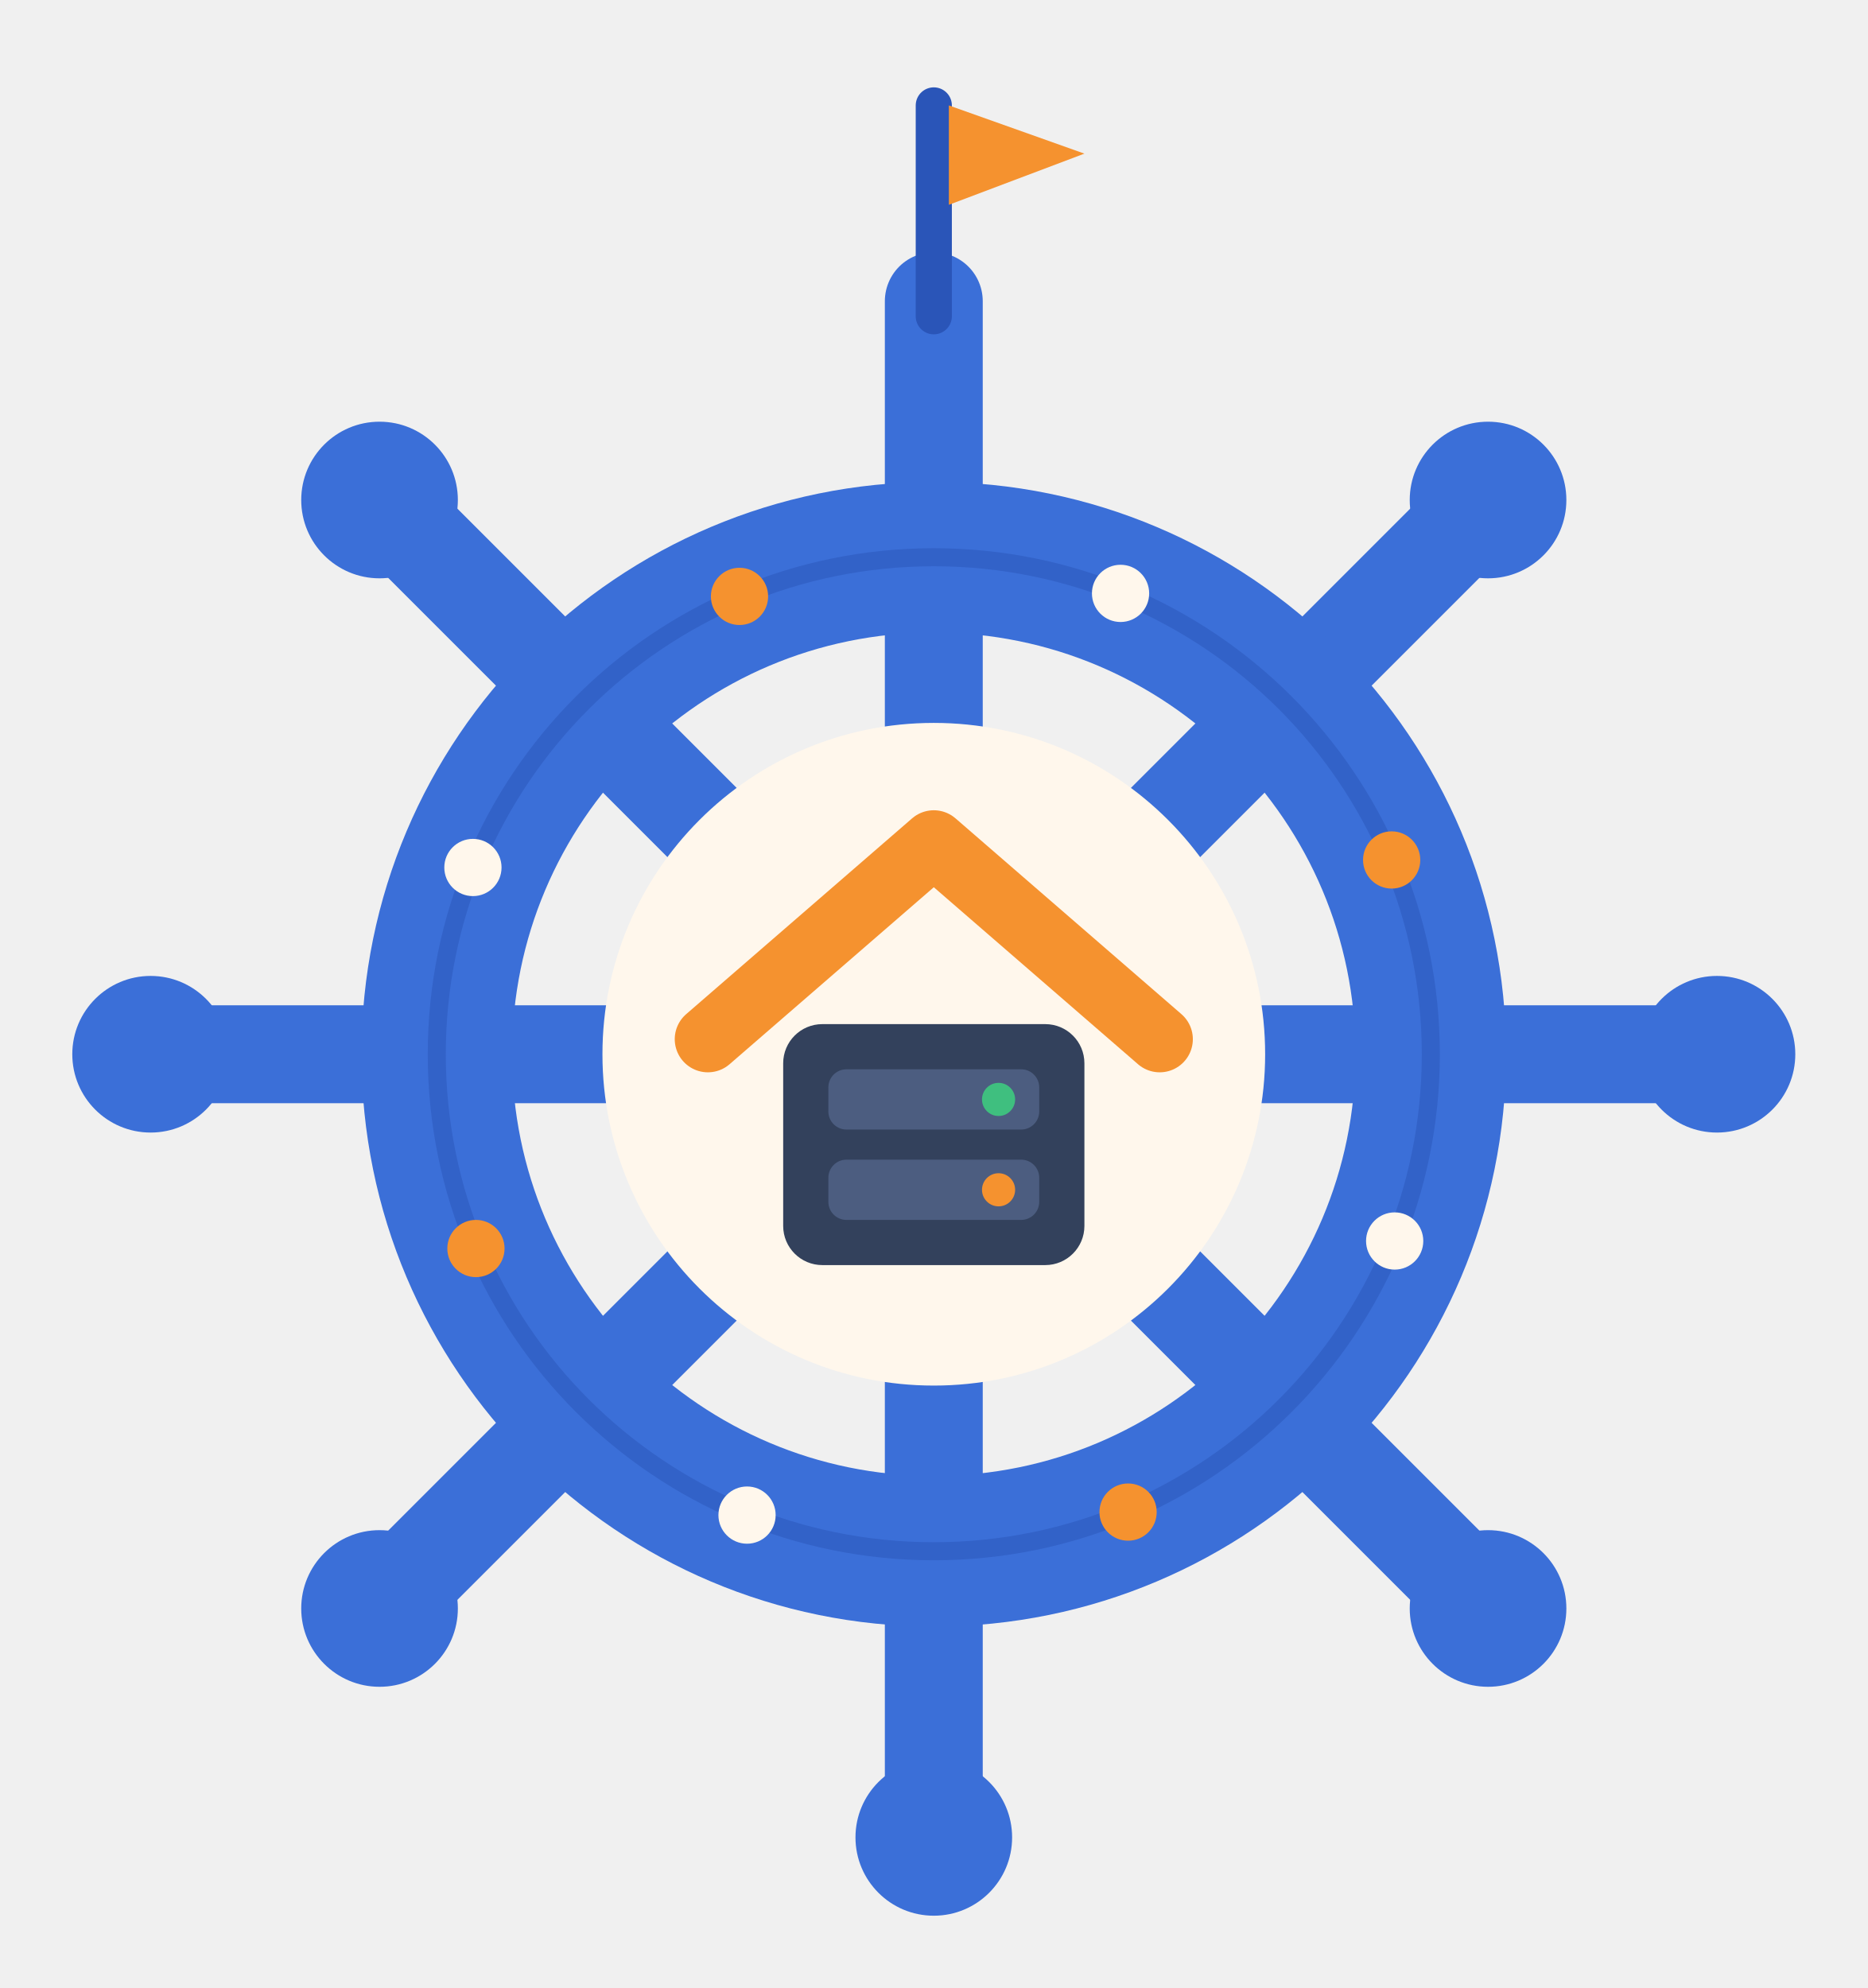
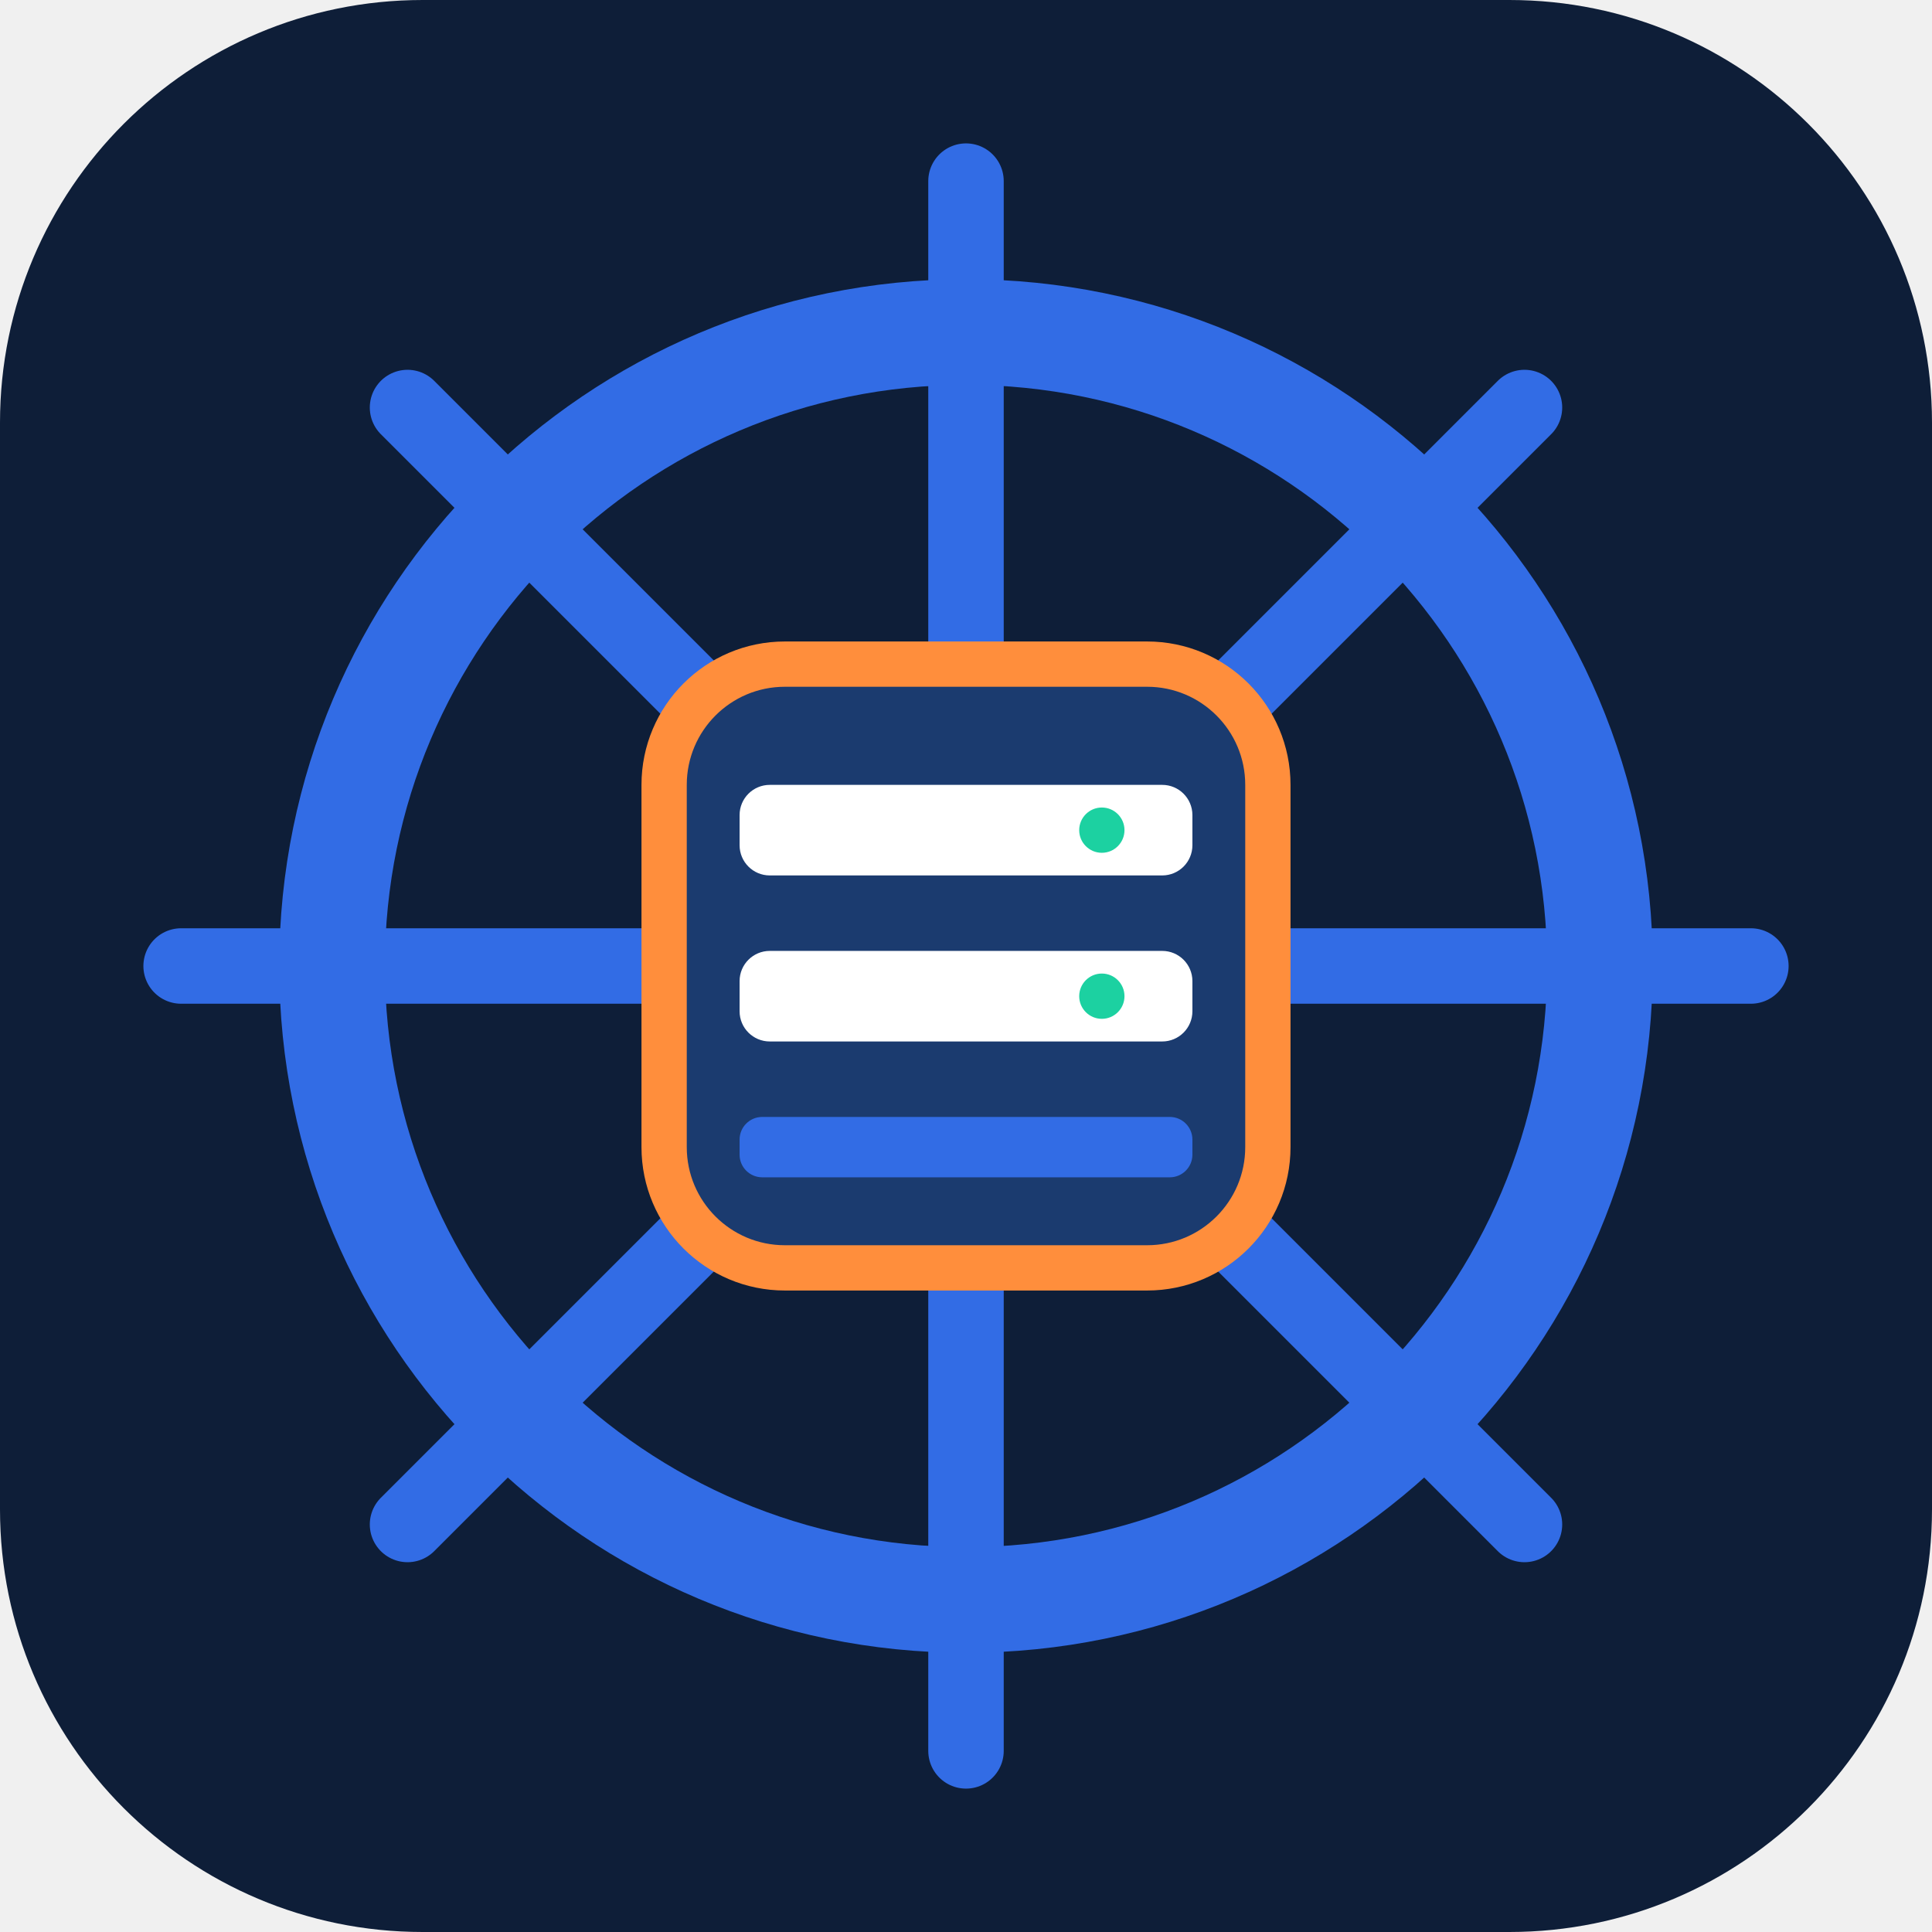
- <svg xmlns="http://www.w3.org/2000/svg" viewBox="-2 -10 124 132" role="img" aria-label="HelmYard">
-   <g stroke="#3b6fd8" stroke-width="6.5" stroke-linecap="round">
-     <line x1="60.0" y1="47.0" x2="60.0" y2="10.0" />
-     <line x1="69.2" y1="50.8" x2="95.4" y2="24.6" />
-     <line x1="73.0" y1="60.0" x2="110.0" y2="60.0" />
-     <line x1="69.2" y1="69.2" x2="95.4" y2="95.4" />
-     <line x1="60.0" y1="73.0" x2="60.0" y2="110.0" />
-     <line x1="50.8" y1="69.2" x2="24.6" y2="95.4" />
-     <line x1="47.0" y1="60.0" x2="10.0" y2="60.0" />
-     <line x1="50.8" y1="50.8" x2="24.6" y2="24.6" />
-   </g>
-   <g fill="#3b6fd8">
-     <circle cx="96.8" cy="23.2" r="5.2" />
-     <circle cx="112.0" cy="60.0" r="5.2" />
-     <circle cx="96.8" cy="96.8" r="5.2" />
-     <circle cx="60.0" cy="112.0" r="5.2" />
-     <circle cx="23.2" cy="96.8" r="5.2" />
-     <circle cx="8.0" cy="60.0" r="5.2" />
-     <circle cx="23.2" cy="23.2" r="5.2" />
-   </g>
-   <path d="M60.0 11.0V-3.0" stroke="#2a55b8" stroke-width="2.4" stroke-linecap="round" />
-   <path d="M61.0 -3.0l9 3.2-9 3.4z" fill="#f5922f" />
-   <circle cx="60" cy="60" r="33" fill="none" stroke="#3b6fd8" stroke-width="10" />
-   <circle cx="60" cy="60" r="33" fill="none" stroke="#2a55b8" stroke-width="1.2" opacity=".5" />
-   <circle cx="72.4" cy="29.4" r="1.9" fill="#fff7ec" />
-   <circle cx="90.4" cy="47.1" r="1.9" fill="#f5922f" />
-   <circle cx="90.6" cy="72.4" r="1.9" fill="#fff7ec" />
-   <circle cx="72.9" cy="90.4" r="1.9" fill="#f5922f" />
-   <circle cx="47.6" cy="90.6" r="1.9" fill="#fff7ec" />
-   <circle cx="29.6" cy="72.9" r="1.9" fill="#f5922f" />
-   <circle cx="29.4" cy="47.6" r="1.9" fill="#fff7ec" />
-   <circle cx="47.1" cy="29.6" r="1.9" fill="#f5922f" />
-   <circle cx="60" cy="60" r="22" fill="#fff7ec" />
-   <path d="M45 59L60 46L75 59" fill="none" stroke="#f5922f" stroke-width="4.4" stroke-linecap="round" stroke-linejoin="round" />
-   <rect x="50" y="58" width="20" height="16" rx="2.6" fill="#33415c" />
-   <rect x="53" y="61" width="14" height="4" rx="1.2" fill="#4c5d80" />
-   <rect x="53" y="67" width="14" height="4" rx="1.2" fill="#4c5d80" />
-   <circle cx="64.3" cy="63" r="1.1" fill="#3fbf7f" />
-   <circle cx="64.3" cy="69" r="1.1" fill="#f5922f" />
+ <svg xmlns="http://www.w3.org/2000/svg" viewBox="0 0 128 128" width="128" height="128">
+   <rect width="128" height="128" rx="28" fill="#0E1E38" />
+   <circle cx="64" cy="64" r="42" fill="none" stroke="#326CE5" stroke-width="7" />
+   <line x1="64" y1="12" x2="64" y2="116" stroke="#326CE5" stroke-width="5" stroke-linecap="round" />
+   <line x1="12" y1="64" x2="116" y2="64" stroke="#326CE5" stroke-width="5" stroke-linecap="round" />
+   <line x1="27" y1="27" x2="101" y2="101" stroke="#326CE5" stroke-width="5" stroke-linecap="round" />
+   <line x1="27" y1="101" x2="101" y2="27" stroke="#326CE5" stroke-width="5" stroke-linecap="round" />
+   <rect x="44" y="44" width="40" height="40" rx="8" fill="#1B3B6F" stroke="#FF8E3C" stroke-width="3" />
+   <rect x="49" y="52" width="30" height="6" rx="2" fill="#FFFFFF" />
+   <circle cx="73" cy="55" r="1.5" fill="#1CD1A1" />
+   <rect x="49" y="63" width="30" height="6" rx="2" fill="#FFFFFF" />
+   <circle cx="73" cy="66" r="1.5" fill="#1CD1A1" />
+   <rect x="49" y="74" width="30" height="4" rx="1.5" fill="#326CE5" />
</svg>
